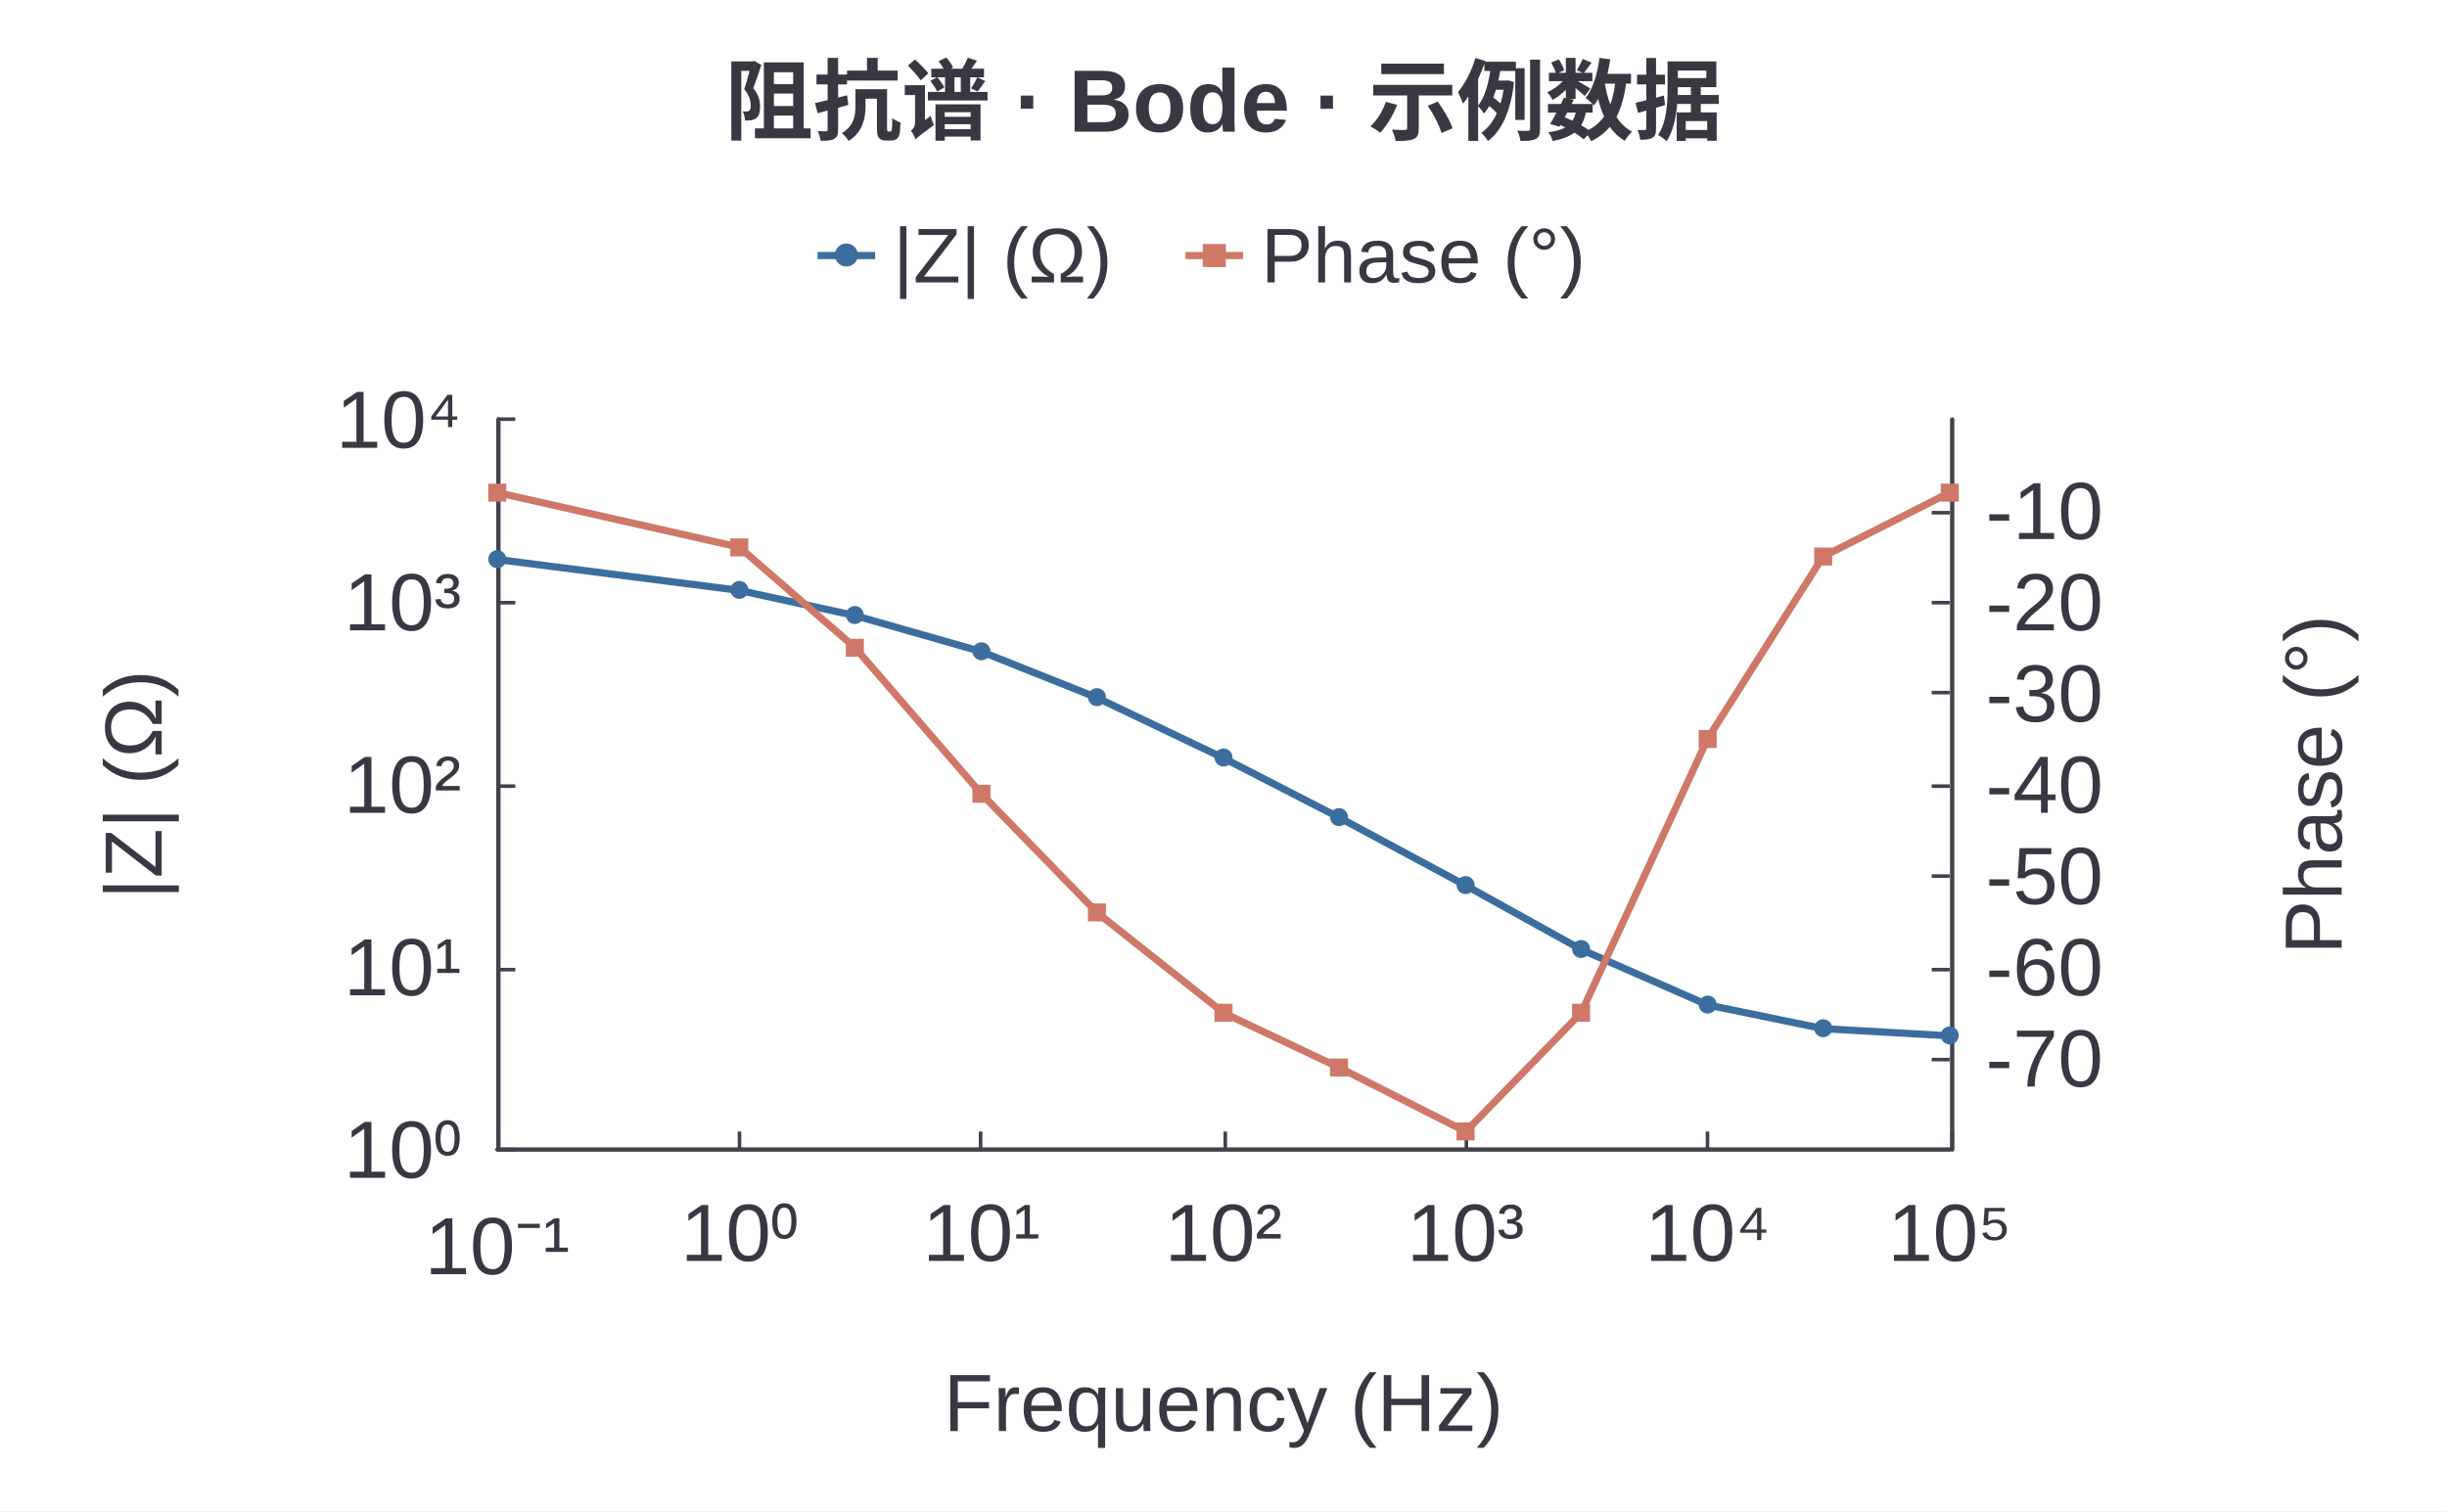
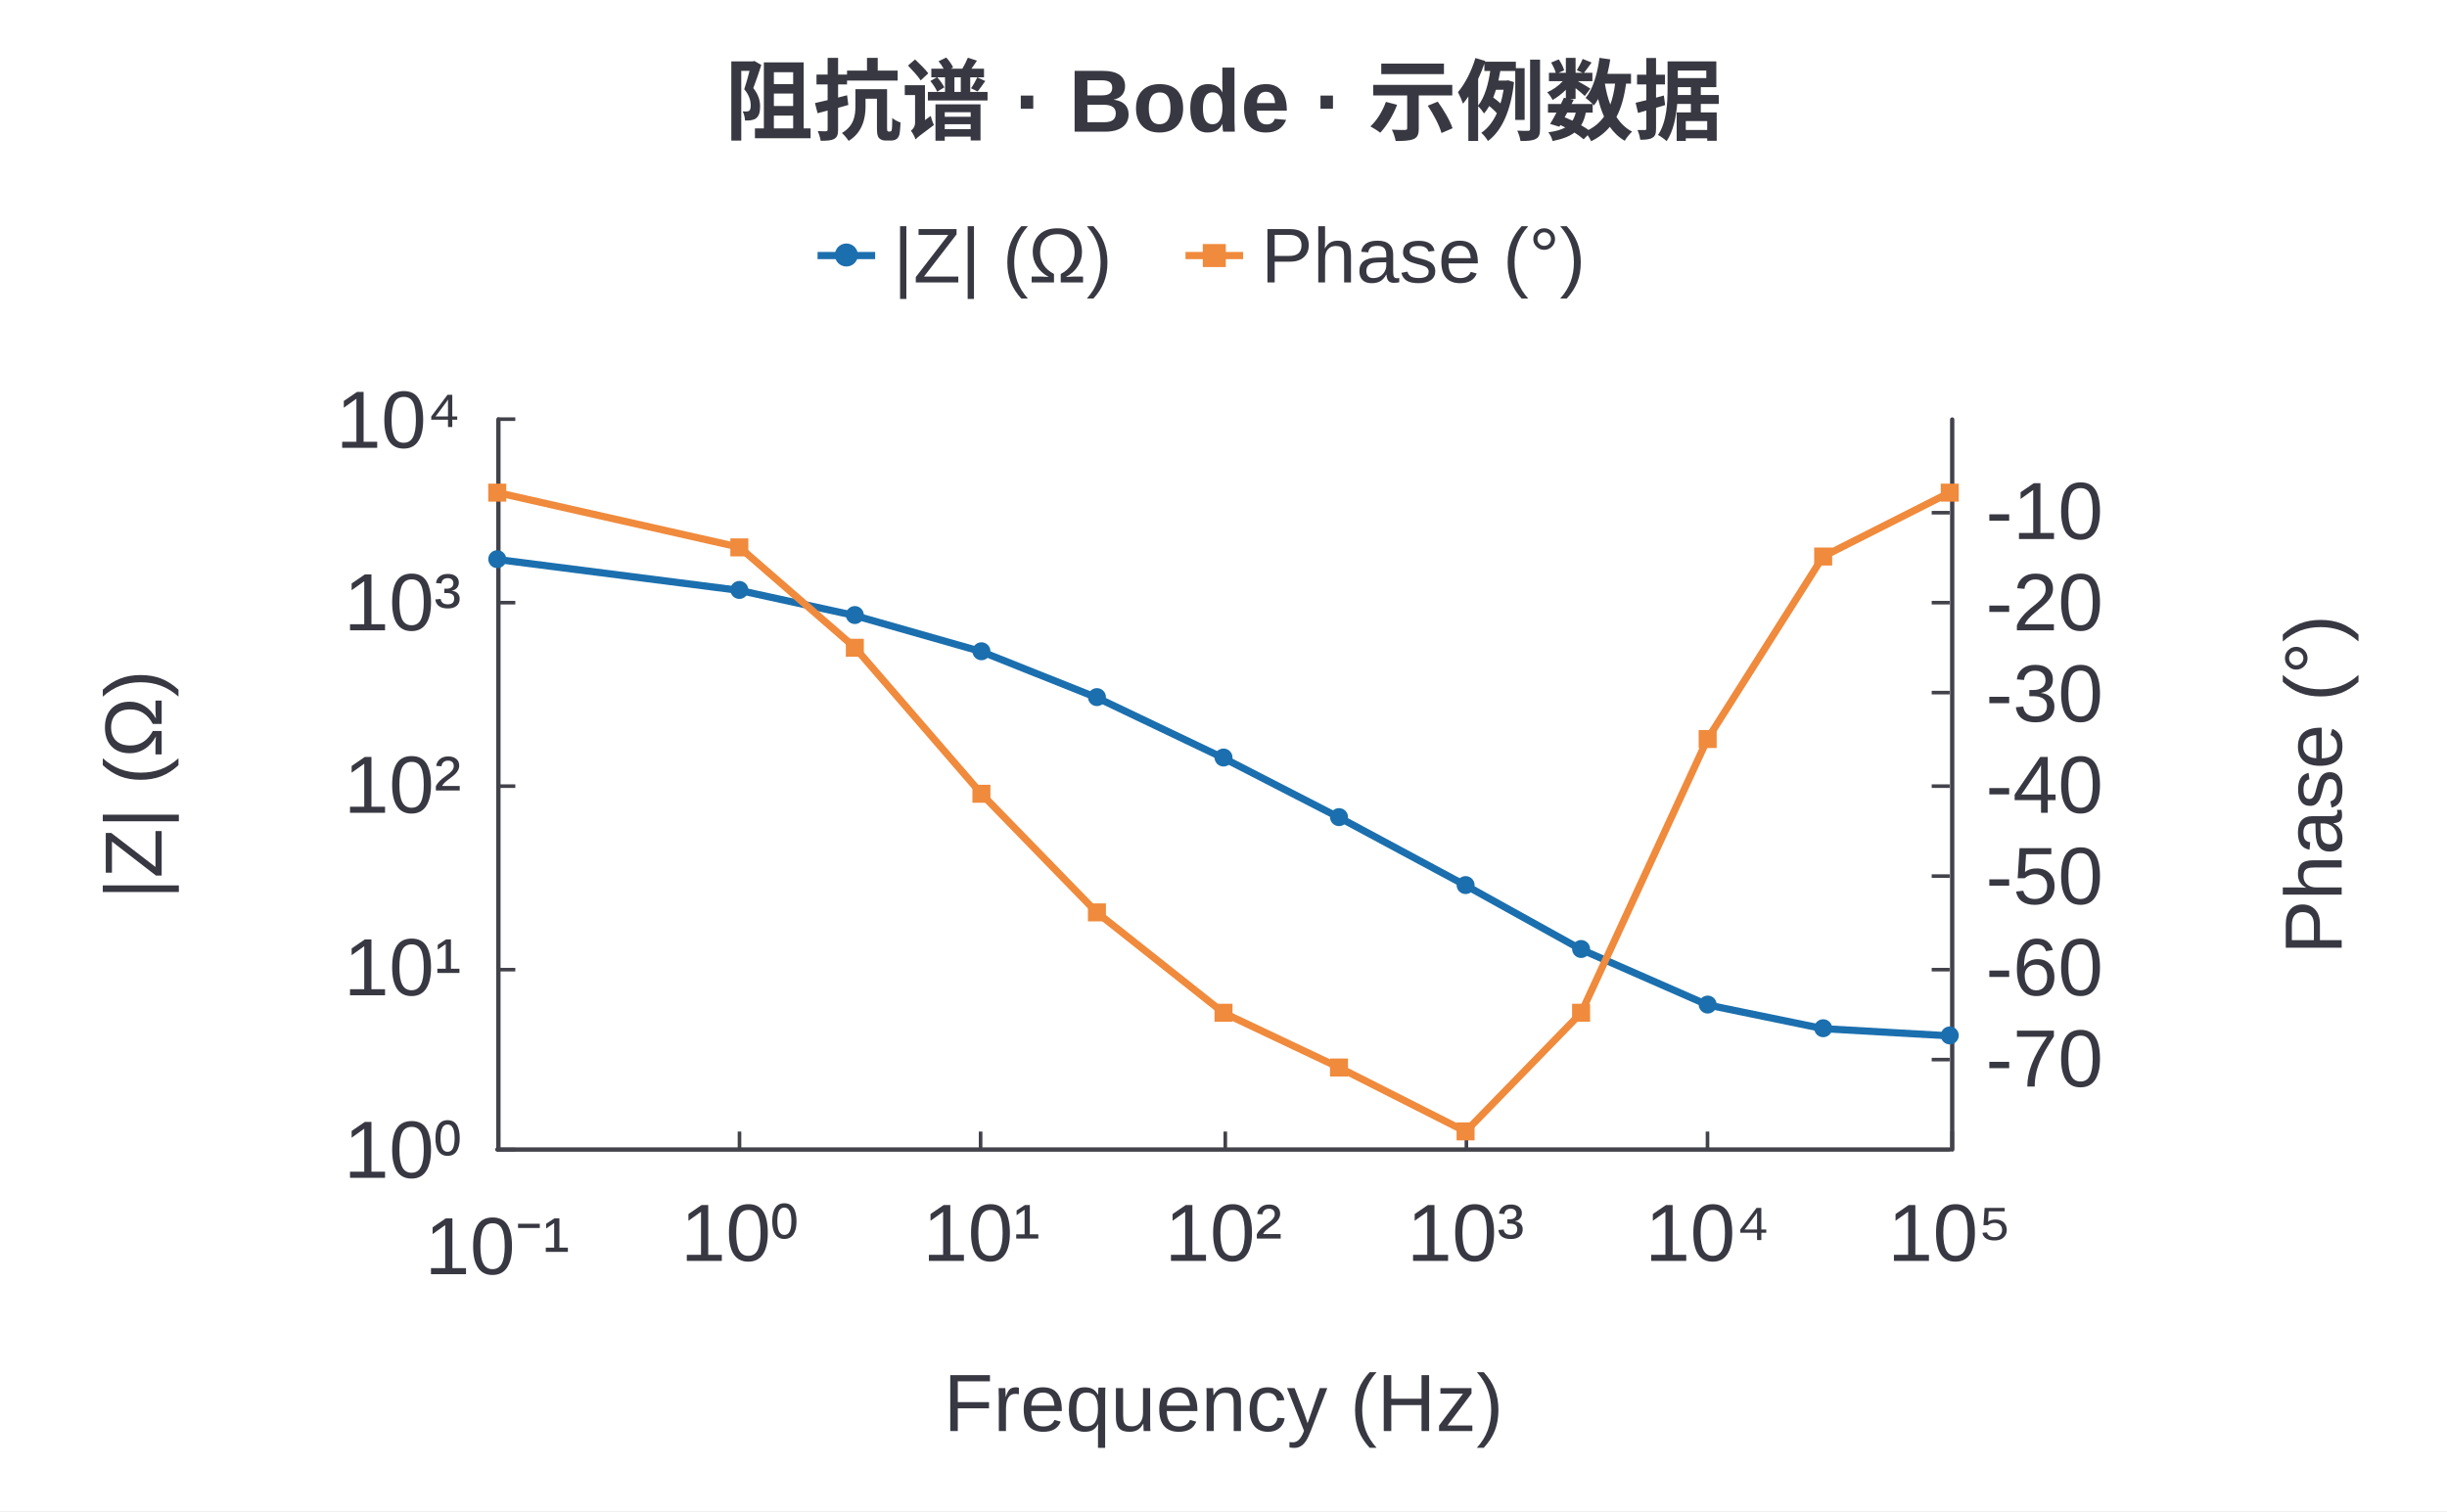
<svg xmlns="http://www.w3.org/2000/svg" width="680" height="420" version="1.1" baseProfile="full" viewBox="0 0 680 420">
  <rect width="680" height="420" x="0" y="0" fill="#ffffff" />
  <path d="M-34.7 -26.2l69.3 0l0 26.2l-69.3 0Z" transform="matrix(0,-1,1,0,50.1902,218.08)" fill="none" pointer-events="visible" class="zr6-cls-34" />
  <text dominant-baseline="central" text-anchor="middle" style="font-size:22.578px;font-family:Arial;" xml:space="preserve" y="-13.095" transform="matrix(0,-1,1,0,50.1902,218.08)" fill="#383842">|Z| (Ω)</text>
  <path d="M138.5 319.5L138.5 116.6" fill="none" pointer-events="visible" stroke="#42424b" stroke-width="1.2" stroke-linecap="round" class="zr6-cls-34" />
  <path d="M-54.1 0l108.1 0l0 26.2l-108.1 0Z" transform="matrix(0,-1,1,0,629.8098,218.08)" fill="none" pointer-events="visible" class="zr6-cls-34" />
  <text dominant-baseline="central" text-anchor="middle" style="font-size:22.578px;font-family:Arial;" xml:space="preserve" y="13.095" transform="matrix(0,-1,1,0,629.8098,218.08)" fill="#383842">Phase (°)</text>
  <path d="M542.5 319.5L542.5 116.6" fill="none" pointer-events="visible" stroke="#42424b" stroke-width="1.2" stroke-linecap="round" class="zr6-cls-34" />
  <path d="M-77.9 0l155.8 0l0 26.2l-155.8 0Z" transform="translate(340 376.8098)" fill="none" pointer-events="visible" class="zr6-cls-34" />
  <text dominant-baseline="central" text-anchor="middle" style="font-size:22.578px;font-family:Arial;" xml:space="preserve" y="13.095" transform="translate(340 376.8098)" fill="#383842">Frequency (Hz)</text>
  <path d="M138.2 319.5L541.8 319.5" fill="none" pointer-events="visible" stroke="#42424b" stroke-width="1.2" stroke-linecap="round" class="zr6-cls-34" />
  <path d="M138.2 319.5L143.2 319.5" fill="none" pointer-events="visible" stroke="#42424b" class="zr6-cls-34" />
  <path d="M138.2 269.5L143.2 269.5" fill="none" pointer-events="visible" stroke="#42424b" class="zr6-cls-34" />
  <path d="M138.2 218.5L143.2 218.5" fill="none" pointer-events="visible" stroke="#42424b" class="zr6-cls-34" />
  <path d="M138.2 167.5L143.2 167.5" fill="none" pointer-events="visible" stroke="#42424b" class="zr6-cls-34" />
  <path d="M138.2 116.5L143.2 116.5" fill="none" pointer-events="visible" stroke="#42424b" class="zr6-cls-34" />
  <path d="M541.8 294.5L536.8 294.5" fill="none" pointer-events="visible" stroke="#42424b" class="zr6-cls-34" />
  <path d="M541.8 269.5L536.8 269.5" fill="none" pointer-events="visible" stroke="#42424b" class="zr6-cls-34" />
  <path d="M541.8 243.5L536.8 243.5" fill="none" pointer-events="visible" stroke="#42424b" class="zr6-cls-34" />
  <path d="M541.8 218.5L536.8 218.5" fill="none" pointer-events="visible" stroke="#42424b" class="zr6-cls-34" />
  <path d="M541.8 192.5L536.8 192.5" fill="none" pointer-events="visible" stroke="#42424b" class="zr6-cls-34" />
  <path d="M541.8 167.5L536.8 167.5" fill="none" pointer-events="visible" stroke="#42424b" class="zr6-cls-34" />
  <path d="M541.8 142.5L536.8 142.5" fill="none" pointer-events="visible" stroke="#42424b" class="zr6-cls-34" />
  <path d="M138.5 319.5L138.5 314.5" fill="none" pointer-events="visible" stroke="#42424b" class="zr6-cls-34" />
  <path d="M205.5 319.5L205.5 314.5" fill="none" pointer-events="visible" stroke="#42424b" class="zr6-cls-34" />
  <path d="M272.5 319.5L272.5 314.5" fill="none" pointer-events="visible" stroke="#42424b" class="zr6-cls-34" />
  <path d="M340.5 319.5L340.5 314.5" fill="none" pointer-events="visible" stroke="#42424b" class="zr6-cls-34" />
  <path d="M407.5 319.5L407.5 314.5" fill="none" pointer-events="visible" stroke="#42424b" class="zr6-cls-34" />
  <path d="M474.5 319.5L474.5 314.5" fill="none" pointer-events="visible" stroke="#42424b" class="zr6-cls-34" />
  <path d="M542.5 319.5L542.5 314.5" fill="none" pointer-events="visible" stroke="#42424b" class="zr6-cls-34" />
  <path d="M-47.9 -13.1l47.9 0l0 26.2l-47.9 0Z" transform="translate(128.1813 319.5244)" fill="none" pointer-events="visible" class="zr6-cls-34" />
  <text dominant-baseline="central" text-anchor="end" style="font-size:22.578px;font-family:Arial;" transform="translate(128.1813 319.5244)" fill="#383842">10⁰</text>
  <path d="M-47.9 -13.1l47.9 0l0 26.2l-47.9 0Z" transform="translate(128.1813 268.8022)" fill="none" pointer-events="visible" class="zr6-cls-34" />
  <text dominant-baseline="central" text-anchor="end" style="font-size:22.578px;font-family:Arial;" transform="translate(128.1813 268.8022)" fill="#383842">10¹</text>
  <path d="M-47.9 -13.1l47.9 0l0 26.2l-47.9 0Z" transform="translate(128.1813 218.08)" fill="none" pointer-events="visible" class="zr6-cls-34" />
  <text dominant-baseline="central" text-anchor="end" style="font-size:22.578px;font-family:Arial;" transform="translate(128.1813 218.08)" fill="#383842">10²</text>
  <path d="M-47.9 -13.1l47.9 0l0 26.2l-47.9 0Z" transform="translate(128.1813 167.3578)" fill="none" pointer-events="visible" class="zr6-cls-34" />
  <text dominant-baseline="central" text-anchor="end" style="font-size:22.578px;font-family:Arial;" transform="translate(128.1813 167.3578)" fill="#383842">10³</text>
  <path d="M-47.9 -13.1l47.9 0l0 26.2l-47.9 0Z" transform="translate(128.1813 116.6356)" fill="none" pointer-events="visible" class="zr6-cls-34" />
  <text dominant-baseline="central" text-anchor="end" style="font-size:22.578px;font-family:Arial;" transform="translate(128.1813 116.6356)" fill="#383842">10⁴</text>
  <path d="M0 -13.1l32.7 0l0 26.2l-32.7 0Z" transform="translate(551.8187 294.1633)" fill="none" pointer-events="visible" class="zr6-cls-34" />
  <text dominant-baseline="central" text-anchor="start" style="font-size:22.578px;font-family:Arial;" transform="translate(551.8187 294.1633)" fill="#383842">-70</text>
  <path d="M0 -13.1l32.7 0l0 26.2l-32.7 0Z" transform="translate(551.8187 268.8022)" fill="none" pointer-events="visible" class="zr6-cls-34" />
  <text dominant-baseline="central" text-anchor="start" style="font-size:22.578px;font-family:Arial;" transform="translate(551.8187 268.8022)" fill="#383842">-60</text>
  <path d="M0 -13.1l32.7 0l0 26.2l-32.7 0Z" transform="translate(551.8187 243.4411)" fill="none" pointer-events="visible" class="zr6-cls-34" />
  <text dominant-baseline="central" text-anchor="start" style="font-size:22.578px;font-family:Arial;" transform="translate(551.8187 243.4411)" fill="#383842">-50</text>
  <path d="M0 -13.1l32.7 0l0 26.2l-32.7 0Z" transform="translate(551.8187 218.08)" fill="none" pointer-events="visible" class="zr6-cls-34" />
  <text dominant-baseline="central" text-anchor="start" style="font-size:22.578px;font-family:Arial;" transform="translate(551.8187 218.08)" fill="#383842">-40</text>
  <path d="M0 -13.1l32.7 0l0 26.2l-32.7 0Z" transform="translate(551.8187 192.7189)" fill="none" pointer-events="visible" class="zr6-cls-34" />
  <text dominant-baseline="central" text-anchor="start" style="font-size:22.578px;font-family:Arial;" transform="translate(551.8187 192.7189)" fill="#383842">-30</text>
  <path d="M0 -13.1l32.7 0l0 26.2l-32.7 0Z" transform="translate(551.8187 167.3578)" fill="none" pointer-events="visible" class="zr6-cls-34" />
  <text dominant-baseline="central" text-anchor="start" style="font-size:22.578px;font-family:Arial;" transform="translate(551.8187 167.3578)" fill="#383842">-20</text>
  <path d="M0 -13.1l32.7 0l0 26.2l-32.7 0Z" transform="translate(551.8187 141.9967)" fill="none" pointer-events="visible" class="zr6-cls-34" />
  <text dominant-baseline="central" text-anchor="start" style="font-size:22.578px;font-family:Arial;" transform="translate(551.8187 141.9967)" fill="#383842">-10</text>
  <path d="M-35.2 0l70.4 0l0 26.2l-70.4 0Z" transform="translate(138.1813 329.5244)" fill="none" pointer-events="visible" class="zr6-cls-34" />
  <text dominant-baseline="central" text-anchor="middle" style="font-size:22.578px;font-family:Arial;" y="13.095" transform="translate(138.1813 329.5244)" fill="#383842">10⁻¹</text>
  <path d="M-23.9 0l47.9 0l0 26.2l-47.9 0Z" transform="translate(205.4542 329.5244)" fill="none" pointer-events="visible" class="zr6-cls-34" />
  <text dominant-baseline="central" text-anchor="middle" style="font-size:22.578px;font-family:Arial;" y="13.095" transform="translate(205.4542 329.5244)" fill="#383842">10⁰</text>
  <path d="M-23.9 0l47.9 0l0 26.2l-47.9 0Z" transform="translate(272.7271 329.5244)" fill="none" pointer-events="visible" class="zr6-cls-34" />
  <text dominant-baseline="central" text-anchor="middle" style="font-size:22.578px;font-family:Arial;" y="13.095" transform="translate(272.7271 329.5244)" fill="#383842">10¹</text>
  <path d="M-23.9 0l47.9 0l0 26.2l-47.9 0Z" transform="translate(340 329.5244)" fill="none" pointer-events="visible" class="zr6-cls-34" />
  <text dominant-baseline="central" text-anchor="middle" style="font-size:22.578px;font-family:Arial;" y="13.095" transform="translate(340 329.5244)" fill="#383842">10²</text>
  <path d="M-23.9 0l47.9 0l0 26.2l-47.9 0Z" transform="translate(407.2729 329.5244)" fill="none" pointer-events="visible" class="zr6-cls-34" />
  <text dominant-baseline="central" text-anchor="middle" style="font-size:22.578px;font-family:Arial;" y="13.095" transform="translate(407.2729 329.5244)" fill="#383842">10³</text>
  <path d="M-23.9 0l47.9 0l0 26.2l-47.9 0Z" transform="translate(474.5458 329.5244)" fill="none" pointer-events="visible" class="zr6-cls-34" />
  <text dominant-baseline="central" text-anchor="middle" style="font-size:22.578px;font-family:Arial;" y="13.095" transform="translate(474.5458 329.5244)" fill="#383842">10⁴</text>
  <path d="M-23.9 0l47.9 0l0 26.2l-47.9 0Z" transform="translate(541.8187 329.5244)" fill="none" pointer-events="visible" class="zr6-cls-34" />
  <text dominant-baseline="central" text-anchor="middle" style="font-size:22.578px;font-family:Arial;" y="13.095" transform="translate(541.8187 329.5244)" fill="#383842">10⁵</text>
  <g clip-path="url(#zr6-c0)">
-     <path d="M541.8 287.9L506.6 285.9L474.5 279.3L439.4 263.9L407.3 246.1L372.1 227.2L340 210.7L304.8 193.9L272.7 181.1L237.6 171.1L205.5 164.1L138.2 155.5" fill="none" pointer-events="visible" stroke="#3B6E9E" stroke-width="2" stroke-linejoin="bevel" class="zr6-cls-36" />
+     <path d="M541.8 287.9L506.6 285.9L474.5 279.3L439.4 263.9L407.3 246.1L372.1 227.2L340 210.7L304.8 193.9L272.7 181.1L237.6 171.1L205.5 164.1L138.2 155.5" fill="none" pointer-events="visible" stroke="#1B6FAE" stroke-width="2" stroke-linejoin="bevel" class="zr6-cls-36" />
  </g>
  <g clip-path="url(#zr6-c1)">
-     <path d="M541.8 136.9L506.6 154.7L474.5 205.4L439.4 281.5L407.3 314.5L372.1 296.7L340 281.5L304.8 253.6L272.7 220.6L237.6 180L205.5 152.1L138.2 136.9" fill="none" pointer-events="visible" stroke="#CF7868" stroke-width="2" stroke-linejoin="bevel" class="zr6-cls-36" />
+     <path d="M541.8 136.9L506.6 154.7L474.5 205.4L439.4 281.5L407.3 314.5L372.1 296.7L340 281.5L304.8 253.6L272.7 220.6L237.6 180L205.5 152.1L138.2 136.9" fill="none" pointer-events="visible" stroke="#F08A3C" stroke-width="2" stroke-linejoin="bevel" class="zr6-cls-36" />
  </g>
-   <path d="M1 0A1 1 0 1 1 1 -0.1A1 1 0 0 1 1 0" transform="matrix(2.5,0,0,2.5,541.8187,287.9119)" fill="#3B6E9E" ecmeta_series_index="0" ecmeta_data_index="0" ecmeta_ssr_type="chart" class="zr6-cls-37" />
-   <path d="M1 0A1 1 0 1 1 1 -0.1A1 1 0 0 1 1 0" transform="matrix(2.5,0,0,2.5,506.6431,285.9079)" fill="#3B6E9E" ecmeta_series_index="0" ecmeta_data_index="1" ecmeta_ssr_type="chart" class="zr6-cls-37" />
-   <path d="M1 0A1 1 0 1 1 1 -0.1A1 1 0 0 1 1 0" transform="matrix(2.5,0,0,2.5,474.5458,279.3326)" fill="#3B6E9E" ecmeta_series_index="0" ecmeta_data_index="2" ecmeta_ssr_type="chart" class="zr6-cls-37" />
-   <path d="M1 0A1 1 0 1 1 1 -0.1A1 1 0 0 1 1 0" transform="matrix(2.5,0,0,2.5,439.3702,263.8867)" fill="#3B6E9E" ecmeta_series_index="0" ecmeta_data_index="3" ecmeta_ssr_type="chart" class="zr6-cls-37" />
-   <path d="M1 0A1 1 0 1 1 1 -0.1A1 1 0 0 1 1 0" transform="matrix(2.5,0,0,2.5,407.2729,246.1214)" fill="#3B6E9E" ecmeta_series_index="0" ecmeta_data_index="4" ecmeta_ssr_type="chart" class="zr6-cls-37" />
-   <path d="M1 0A1 1 0 1 1 1 -0.1A1 1 0 0 1 1 0" transform="matrix(2.5,0,0,2.5,372.0973,227.2331)" fill="#3B6E9E" ecmeta_series_index="0" ecmeta_data_index="5" ecmeta_ssr_type="chart" class="zr6-cls-37" />
-   <path d="M1 0A1 1 0 1 1 1 -0.1A1 1 0 0 1 1 0" transform="matrix(2.5,0,0,2.5,340,210.6681)" fill="#3B6E9E" ecmeta_series_index="0" ecmeta_data_index="6" ecmeta_ssr_type="chart" class="zr6-cls-37" />
-   <path d="M1 0A1 1 0 1 1 1 -0.1A1 1 0 0 1 1 0" transform="matrix(2.5,0,0,2.5,304.8244,193.8793)" fill="#3B6E9E" ecmeta_series_index="0" ecmeta_data_index="7" ecmeta_ssr_type="chart" class="zr6-cls-37" />
-   <path d="M1 0A1 1 0 1 1 1 -0.1A1 1 0 0 1 1 0" transform="matrix(2.5,0,0,2.5,272.7271,181.1363)" fill="#3B6E9E" ecmeta_series_index="0" ecmeta_data_index="8" ecmeta_ssr_type="chart" class="zr6-cls-37" />
-   <path d="M1 0A1 1 0 1 1 1 -0.1A1 1 0 0 1 1 0" transform="matrix(2.5,0,0,2.5,237.5515,171.0678)" fill="#3B6E9E" ecmeta_series_index="0" ecmeta_data_index="9" ecmeta_ssr_type="chart" class="zr6-cls-37" />
-   <path d="M1 0A1 1 0 1 1 1 -0.1A1 1 0 0 1 1 0" transform="matrix(2.5,0,0,2.5,205.4542,164.0883)" fill="#3B6E9E" ecmeta_series_index="0" ecmeta_data_index="10" ecmeta_ssr_type="chart" class="zr6-cls-37" />
-   <path d="M1 0A1 1 0 1 1 1 -0.1A1 1 0 0 1 1 0" transform="matrix(2.5,0,0,2.5,138.1813,155.5397)" fill="#3B6E9E" ecmeta_series_index="0" ecmeta_data_index="11" ecmeta_ssr_type="chart" class="zr6-cls-37" />
-   <path d="M-1 -1l2 0l0 2l-2 0Z" transform="matrix(2.5,0,0,2.5,541.8187,136.9244)" fill="#CF7868" ecmeta_series_index="1" ecmeta_data_index="0" ecmeta_ssr_type="chart" class="zr6-cls-38" />
-   <path d="M-1 -1l2 0l0 2l-2 0Z" transform="matrix(2.5,0,0,2.5,506.6431,154.6772)" fill="#CF7868" ecmeta_series_index="1" ecmeta_data_index="1" ecmeta_ssr_type="chart" class="zr6-cls-38" />
-   <path d="M-1 -1l2 0l0 2l-2 0Z" transform="matrix(2.5,0,0,2.5,474.5458,205.3994)" fill="#CF7868" ecmeta_series_index="1" ecmeta_data_index="2" ecmeta_ssr_type="chart" class="zr6-cls-38" />
-   <path d="M-1 -1l2 0l0 2l-2 0Z" transform="matrix(2.5,0,0,2.5,439.3702,281.4828)" fill="#CF7868" ecmeta_series_index="1" ecmeta_data_index="3" ecmeta_ssr_type="chart" class="zr6-cls-38" />
-   <path d="M-1 -1l2 0l0 2l-2 0Z" transform="matrix(2.5,0,0,2.5,407.2729,314.4522)" fill="#CF7868" ecmeta_series_index="1" ecmeta_data_index="4" ecmeta_ssr_type="chart" class="zr6-cls-38" />
-   <path d="M-1 -1l2 0l0 2l-2 0Z" transform="matrix(2.5,0,0,2.5,372.0973,296.6994)" fill="#CF7868" ecmeta_series_index="1" ecmeta_data_index="5" ecmeta_ssr_type="chart" class="zr6-cls-38" />
-   <path d="M-1 -1l2 0l0 2l-2 0Z" transform="matrix(2.5,0,0,2.5,340,281.4828)" fill="#CF7868" ecmeta_series_index="1" ecmeta_data_index="6" ecmeta_ssr_type="chart" class="zr6-cls-38" />
-   <path d="M-1 -1l2 0l0 2l-2 0Z" transform="matrix(2.5,0,0,2.5,304.8244,253.5856)" fill="#CF7868" ecmeta_series_index="1" ecmeta_data_index="7" ecmeta_ssr_type="chart" class="zr6-cls-38" />
-   <path d="M-1 -1l2 0l0 2l-2 0Z" transform="matrix(2.5,0,0,2.5,272.7271,220.6161)" fill="#CF7868" ecmeta_series_index="1" ecmeta_data_index="8" ecmeta_ssr_type="chart" class="zr6-cls-38" />
-   <path d="M-1 -1l2 0l0 2l-2 0Z" transform="matrix(2.5,0,0,2.5,237.5515,180.0383)" fill="#CF7868" ecmeta_series_index="1" ecmeta_data_index="9" ecmeta_ssr_type="chart" class="zr6-cls-38" />
-   <path d="M-1 -1l2 0l0 2l-2 0Z" transform="matrix(2.5,0,0,2.5,205.4542,152.1411)" fill="#CF7868" ecmeta_series_index="1" ecmeta_data_index="10" ecmeta_ssr_type="chart" class="zr6-cls-38" />
-   <path d="M-1 -1l2 0l0 2l-2 0Z" transform="matrix(2.5,0,0,2.5,138.1813,136.9244)" fill="#CF7868" ecmeta_series_index="1" ecmeta_data_index="11" ecmeta_ssr_type="chart" class="zr6-cls-38" />
+   <path d="M1 0A1 1 0 1 1 1 -0.1A1 1 0 0 1 1 0" transform="matrix(2.5,0,0,2.5,541.8187,287.9119)" fill="#1B6FAE" ecmeta_series_index="0" ecmeta_data_index="0" ecmeta_ssr_type="chart" class="zr6-cls-37" />
+   <path d="M1 0A1 1 0 1 1 1 -0.1A1 1 0 0 1 1 0" transform="matrix(2.5,0,0,2.5,506.6431,285.9079)" fill="#1B6FAE" ecmeta_series_index="0" ecmeta_data_index="1" ecmeta_ssr_type="chart" class="zr6-cls-37" />
+   <path d="M1 0A1 1 0 1 1 1 -0.1A1 1 0 0 1 1 0" transform="matrix(2.5,0,0,2.5,474.5458,279.3326)" fill="#1B6FAE" ecmeta_series_index="0" ecmeta_data_index="2" ecmeta_ssr_type="chart" class="zr6-cls-37" />
+   <path d="M1 0A1 1 0 1 1 1 -0.1A1 1 0 0 1 1 0" transform="matrix(2.5,0,0,2.5,439.3702,263.8867)" fill="#1B6FAE" ecmeta_series_index="0" ecmeta_data_index="3" ecmeta_ssr_type="chart" class="zr6-cls-37" />
+   <path d="M1 0A1 1 0 1 1 1 -0.1A1 1 0 0 1 1 0" transform="matrix(2.5,0,0,2.5,407.2729,246.1214)" fill="#1B6FAE" ecmeta_series_index="0" ecmeta_data_index="4" ecmeta_ssr_type="chart" class="zr6-cls-37" />
+   <path d="M1 0A1 1 0 1 1 1 -0.1A1 1 0 0 1 1 0" transform="matrix(2.5,0,0,2.5,372.0973,227.2331)" fill="#1B6FAE" ecmeta_series_index="0" ecmeta_data_index="5" ecmeta_ssr_type="chart" class="zr6-cls-37" />
+   <path d="M1 0A1 1 0 1 1 1 -0.1A1 1 0 0 1 1 0" transform="matrix(2.5,0,0,2.5,340,210.6681)" fill="#1B6FAE" ecmeta_series_index="0" ecmeta_data_index="6" ecmeta_ssr_type="chart" class="zr6-cls-37" />
+   <path d="M1 0A1 1 0 1 1 1 -0.1A1 1 0 0 1 1 0" transform="matrix(2.5,0,0,2.5,304.8244,193.8793)" fill="#1B6FAE" ecmeta_series_index="0" ecmeta_data_index="7" ecmeta_ssr_type="chart" class="zr6-cls-37" />
+   <path d="M1 0A1 1 0 1 1 1 -0.1A1 1 0 0 1 1 0" transform="matrix(2.5,0,0,2.5,272.7271,181.1363)" fill="#1B6FAE" ecmeta_series_index="0" ecmeta_data_index="8" ecmeta_ssr_type="chart" class="zr6-cls-37" />
+   <path d="M1 0A1 1 0 1 1 1 -0.1A1 1 0 0 1 1 0" transform="matrix(2.5,0,0,2.5,237.5515,171.0678)" fill="#1B6FAE" ecmeta_series_index="0" ecmeta_data_index="9" ecmeta_ssr_type="chart" class="zr6-cls-37" />
+   <path d="M1 0A1 1 0 1 1 1 -0.1A1 1 0 0 1 1 0" transform="matrix(2.5,0,0,2.5,205.4542,164.0883)" fill="#1B6FAE" ecmeta_series_index="0" ecmeta_data_index="10" ecmeta_ssr_type="chart" class="zr6-cls-37" />
+   <path d="M1 0A1 1 0 1 1 1 -0.1A1 1 0 0 1 1 0" transform="matrix(2.5,0,0,2.5,138.1813,155.5397)" fill="#1B6FAE" ecmeta_series_index="0" ecmeta_data_index="11" ecmeta_ssr_type="chart" class="zr6-cls-37" />
+   <path d="M-1 -1l2 0l0 2l-2 0Z" transform="matrix(2.5,0,0,2.5,541.8187,136.9244)" fill="#F08A3C" ecmeta_series_index="1" ecmeta_data_index="0" ecmeta_ssr_type="chart" class="zr6-cls-38" />
+   <path d="M-1 -1l2 0l0 2l-2 0Z" transform="matrix(2.5,0,0,2.5,506.6431,154.6772)" fill="#F08A3C" ecmeta_series_index="1" ecmeta_data_index="1" ecmeta_ssr_type="chart" class="zr6-cls-38" />
+   <path d="M-1 -1l2 0l0 2l-2 0Z" transform="matrix(2.5,0,0,2.5,474.5458,205.3994)" fill="#F08A3C" ecmeta_series_index="1" ecmeta_data_index="2" ecmeta_ssr_type="chart" class="zr6-cls-38" />
+   <path d="M-1 -1l2 0l0 2l-2 0Z" transform="matrix(2.5,0,0,2.5,439.3702,281.4828)" fill="#F08A3C" ecmeta_series_index="1" ecmeta_data_index="3" ecmeta_ssr_type="chart" class="zr6-cls-38" />
+   <path d="M-1 -1l2 0l0 2l-2 0Z" transform="matrix(2.5,0,0,2.5,407.2729,314.4522)" fill="#F08A3C" ecmeta_series_index="1" ecmeta_data_index="4" ecmeta_ssr_type="chart" class="zr6-cls-38" />
+   <path d="M-1 -1l2 0l0 2l-2 0Z" transform="matrix(2.5,0,0,2.5,372.0973,296.6994)" fill="#F08A3C" ecmeta_series_index="1" ecmeta_data_index="5" ecmeta_ssr_type="chart" class="zr6-cls-38" />
+   <path d="M-1 -1l2 0l0 2l-2 0Z" transform="matrix(2.5,0,0,2.5,340,281.4828)" fill="#F08A3C" ecmeta_series_index="1" ecmeta_data_index="6" ecmeta_ssr_type="chart" class="zr6-cls-38" />
+   <path d="M-1 -1l2 0l0 2l-2 0Z" transform="matrix(2.5,0,0,2.5,304.8244,253.5856)" fill="#F08A3C" ecmeta_series_index="1" ecmeta_data_index="7" ecmeta_ssr_type="chart" class="zr6-cls-38" />
+   <path d="M-1 -1l2 0l0 2l-2 0Z" transform="matrix(2.5,0,0,2.5,272.7271,220.6161)" fill="#F08A3C" ecmeta_series_index="1" ecmeta_data_index="8" ecmeta_ssr_type="chart" class="zr6-cls-38" />
+   <path d="M-1 -1l2 0l0 2l-2 0Z" transform="matrix(2.5,0,0,2.5,237.5515,180.0383)" fill="#F08A3C" ecmeta_series_index="1" ecmeta_data_index="9" ecmeta_ssr_type="chart" class="zr6-cls-38" />
+   <path d="M-1 -1l2 0l0 2l-2 0Z" transform="matrix(2.5,0,0,2.5,205.4542,152.1411)" fill="#F08A3C" ecmeta_series_index="1" ecmeta_data_index="10" ecmeta_ssr_type="chart" class="zr6-cls-38" />
+   <path d="M-1 -1l2 0l0 2l-2 0Z" transform="matrix(2.5,0,0,2.5,138.1813,136.9244)" fill="#F08A3C" ecmeta_series_index="1" ecmeta_data_index="11" ecmeta_ssr_type="chart" class="zr6-cls-38" />
  <path d="M0 0l227.6 0l0 25l-227.6 0Z" transform="translate(226.1993 58.5102)" fill="rgb(0,0,0)" fill-opacity="0" stroke="#b7b9be" stroke-width="0" class="zr6-cls-34" />
-   <path d="M0 4L16 4" transform="translate(227.1993 67.0253)" fill="#000" stroke="#3B6E9E" stroke-width="2" stroke-linecap="butt" stroke-miterlimit="10" class="zr6-cls-34" />
-   <path d="M11.2 4A3.2 3.2 0 1 1 11.2 3.7A3.2 3.2 0 0 1 11.2 4" transform="translate(227.1993 67.0253)" fill="#3B6E9E" class="zr6-cls-34" />
+   <path d="M0 4L16 4" transform="translate(227.1993 67.0253)" fill="#000" stroke="#1B6FAE" stroke-width="2" stroke-linecap="butt" stroke-miterlimit="10" class="zr6-cls-34" />
+   <path d="M11.2 4A3.2 3.2 0 1 1 11.2 3.7A3.2 3.2 0 0 1 11.2 4" transform="translate(227.1993 67.0253)" fill="#1B6FAE" class="zr6-cls-34" />
  <path d="M21 -8.5l66.2 0l0 25l-66.2 0Z" transform="translate(227.1993 67.0253)" fill="none" pointer-events="visible" class="zr6-cls-34" />
  <text dominant-baseline="central" text-anchor="start" style="font-size:21.578px;font-family:Arial;" xml:space="preserve" x="21" y="4" transform="translate(227.1993 67.0253)" fill="#383842">|Z| (Ω)</text>
  <path d="M-1 -8.5l88.2 0l0 25l-88.2 0Z" transform="translate(227.1993 67.0253)" fill="none" pointer-events="visible" ecmeta_series_index="0" ecmeta_data_index="0" ecmeta_ssr_type="legend" class="zr6-cls-39" />
-   <path d="M0 4L16 4" transform="translate(329.4431 67.0253)" fill="#000" stroke="#CF7868" stroke-width="2" stroke-linecap="butt" stroke-miterlimit="10" class="zr6-cls-34" />
-   <path d="M4.8 0.8l6.4 0l0 6.4l-6.4 0Z" transform="translate(329.4431 67.0253)" fill="#CF7868" class="zr6-cls-34" />
+   <path d="M0 4L16 4" transform="translate(329.4431 67.0253)" fill="#000" stroke="#F08A3C" stroke-width="2" stroke-linecap="butt" stroke-miterlimit="10" class="zr6-cls-34" />
+   <path d="M4.8 0.8l6.4 0l0 6.4l-6.4 0Z" transform="translate(329.4431 67.0253)" fill="#F08A3C" class="zr6-cls-34" />
  <path d="M21 -8.5l103.4 0l0 25l-103.4 0Z" transform="translate(329.4431 67.0253)" fill="none" pointer-events="visible" class="zr6-cls-34" />
  <text dominant-baseline="central" text-anchor="start" style="font-size:21.578px;font-family:Arial;" xml:space="preserve" x="21" y="4" transform="translate(329.4431 67.0253)" fill="#383842">Phase (°)</text>
  <path d="M-1 -8.5l125.4 0l0 25l-125.4 0Z" transform="translate(329.4431 67.0253)" fill="none" pointer-events="visible" ecmeta_series_index="1" ecmeta_data_index="1" ecmeta_ssr_type="legend" class="zr6-cls-39" />
  <path d="M-153.2 0l306.5 0l0 28.5l-306.5 0Z" transform="translate(340 12)" fill="rgb(0,0,0)" fill-opacity="0" stroke="#3c3c41" stroke-width="0" class="zr6-cls-34" />
  <path d="M-153.2 0l306.5 0l0 28.5l-306.5 0Z" transform="translate(340 12)" fill="none" pointer-events="visible" class="zr6-cls-34" />
  <text dominant-baseline="central" text-anchor="middle" style="font-size:24.578px;font-family:Arial;font-weight:600;" xml:space="preserve" y="14.255" transform="translate(340 12)" fill="#383842">阻抗谱 · Bode · 示例数据</text>
  <defs>
    <clipPath id="zr6-c0">
      <path d="M137 115.6l407 0l0 204.9l-407 0Z" fill="#000" class="zr6-cls-35" />
    </clipPath>
    <clipPath id="zr6-c1">
      <path d="M137 115.6l407 0l0 204.9l-407 0Z" fill="#000" class="zr6-cls-35" />
    </clipPath>
  </defs>
  <style>
.zr6-cls-34:hover {
pointer-events:none;
}
.zr6-cls-35:hover {
cursor:pointer;
fill:rgba(0,0,0,1);
}
.zr6-cls-36:hover {
cursor:pointer;
}
.zr6-cls-37:hover {
cursor:pointer;
- fill:rgba(64,121,173,1);
+ fill:rgba(29,122,191,1);
}
.zr6-cls-38:hover {
cursor:pointer;
- fill:rgba(227,132,114,1);
+ fill:rgba(255,151,66,1);
}
.zr6-cls-39:hover {
cursor:pointer;
fill:rgba(0,0,0,0);
}



</style>
</svg>
